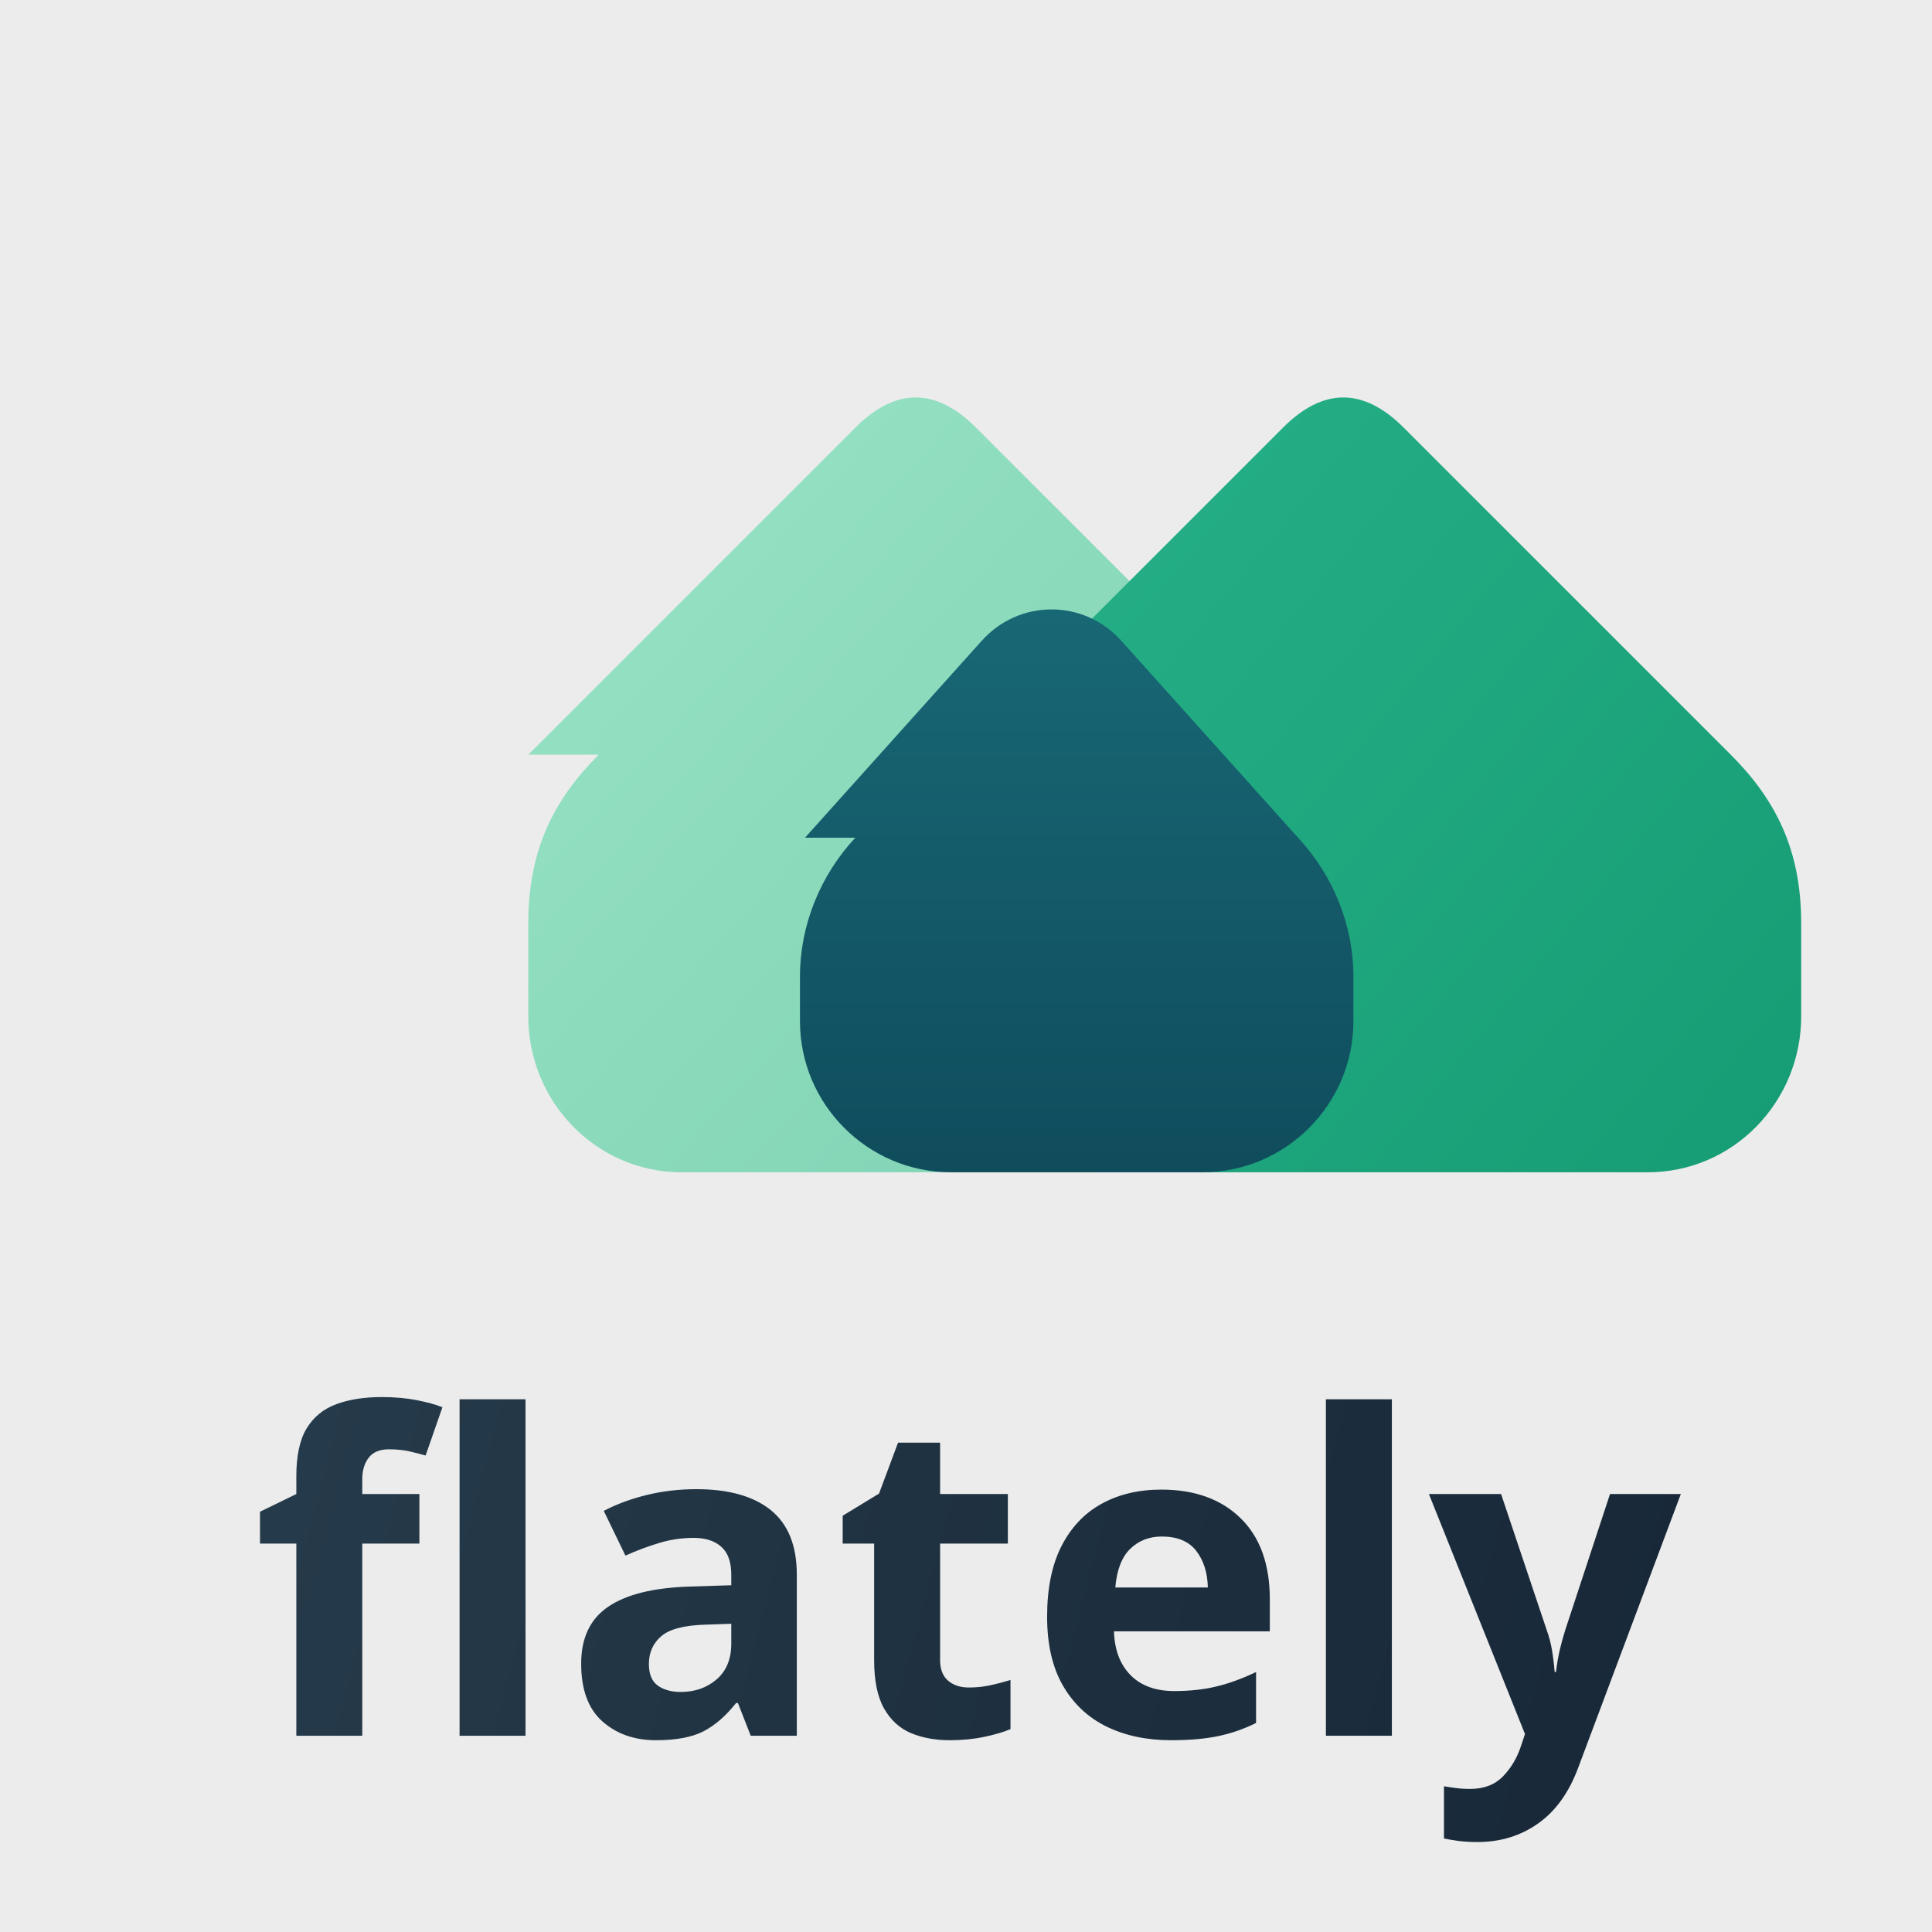
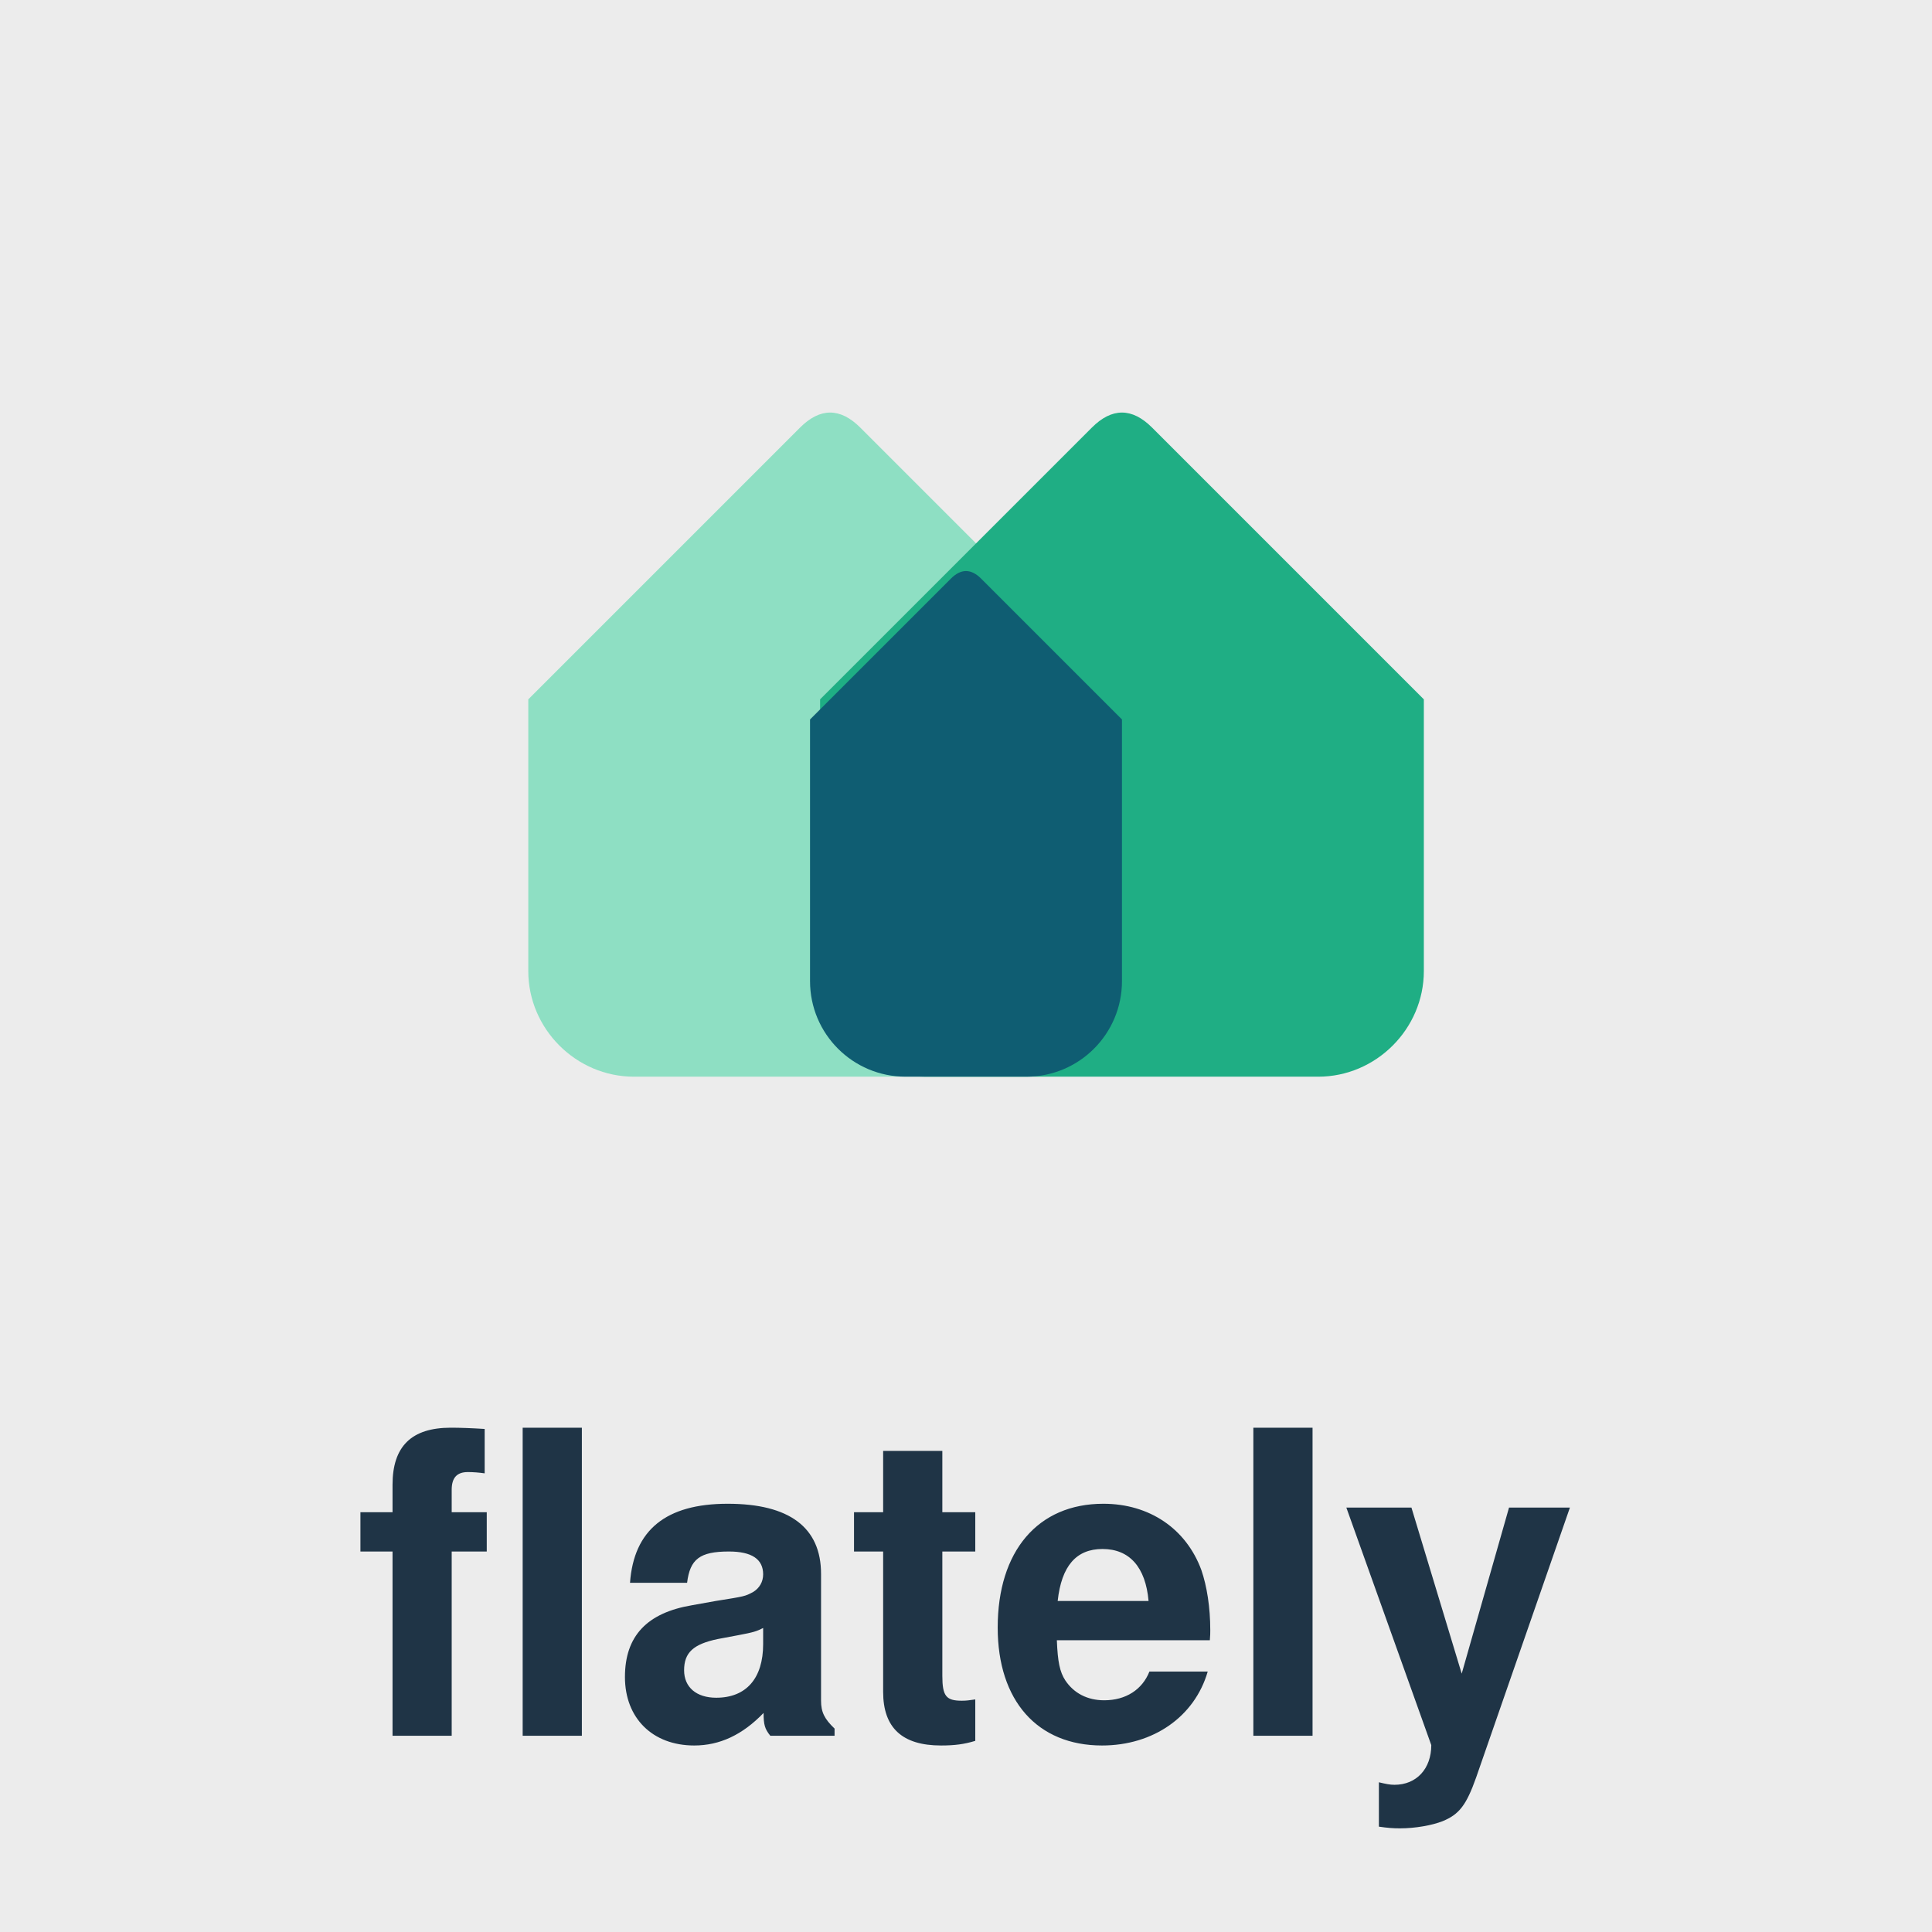
<svg xmlns="http://www.w3.org/2000/svg" width="768" height="768" viewBox="0 0 768 768" fill="none" role="img" aria-label="Flately logo">
  <defs>
    <linearGradient id="leftHouse" x1="170" y1="150" x2="520" y2="470" gradientUnits="userSpaceOnUse">
      <stop offset="0" stop-color="#9BE5C7" />
      <stop offset="1" stop-color="#7DD0B2" />
    </linearGradient>
    <linearGradient id="rightHouse" x1="300" y1="150" x2="690" y2="470" gradientUnits="userSpaceOnUse">
      <stop offset="0" stop-color="#2AB58C" />
      <stop offset="1" stop-color="#179D75" />
    </linearGradient>
    <linearGradient id="centerHouse" x1="460" y1="178" x2="460" y2="470" gradientUnits="userSpaceOnUse">
      <stop offset="0" stop-color="#1B6F7C" />
      <stop offset="1" stop-color="#0F4C5C" />
    </linearGradient>
    <linearGradient id="wordmark" x1="120" y1="560" x2="650" y2="700" gradientUnits="userSpaceOnUse">
      <stop offset="0" stop-color="#253A4A" />
      <stop offset="1" stop-color="#182838" />
    </linearGradient>
  </defs>
  <rect width="768" height="768" fill="#ECECEC" />
-   <path d="M210 300L340 170C356 154 372 154 388 170L518 300C536 318 546 338 546 367V404C546 438 519 466 485 466H271C237 466 210 438 210 404V367C210 338 220 318 238 300H210Z" fill="url(#leftHouse)" />
-   <path d="M380 300L510 170C526 154 542 154 558 170L688 300C706 318 716 338 716 367V404C716 438 689 466 655 466H441C407 466 380 438 380 404V367C380 338 390 318 408 300H380Z" fill="url(#rightHouse)" />
-   <path d="M320 333L390 255C405 238 431 238 446 255L516 333C530 348 538 368 538 388V406C538 439 511 466 478 466H378C345 466 318 439 318 406V388C318 368 326 348 340 333H320Z" fill="url(#centerHouse)" />
-   <text x="384" y="690" text-anchor="middle" fill="url(#wordmark)" font-family="Sora, Avenir Next, Segoe UI, sans-serif" font-size="176" font-weight="700" letter-spacing="1">flately</text>
+   <path d="M210 278L318 170C326 162 334 162 342 170L450 278V386C450 409 431 428 408 428H252C229 428 210 409 210 386V278Z" fill="#8EDFC3" />
+   <path d="M326 278L434 170C442 162 450 162 458 170L566 278V386C566 409 547 428 524 428H368C345 428 326 409 326 386V278Z" fill="#1FAE84" />
+   <path d="M322 286L378 230C382 226 386 226 390 230L446 286V390C446 411 429 428 408 428H360C339 428 322 411 322 390V286Z" fill="#0F5D72" />
+   <text x="384" y="690" text-anchor="middle" fill="#1F3446" font-family="Avenir Next, Segoe UI, Helvetica, Arial, sans-serif" font-size="168" font-weight="700" letter-spacing="0.5">flately</text>
</svg>
